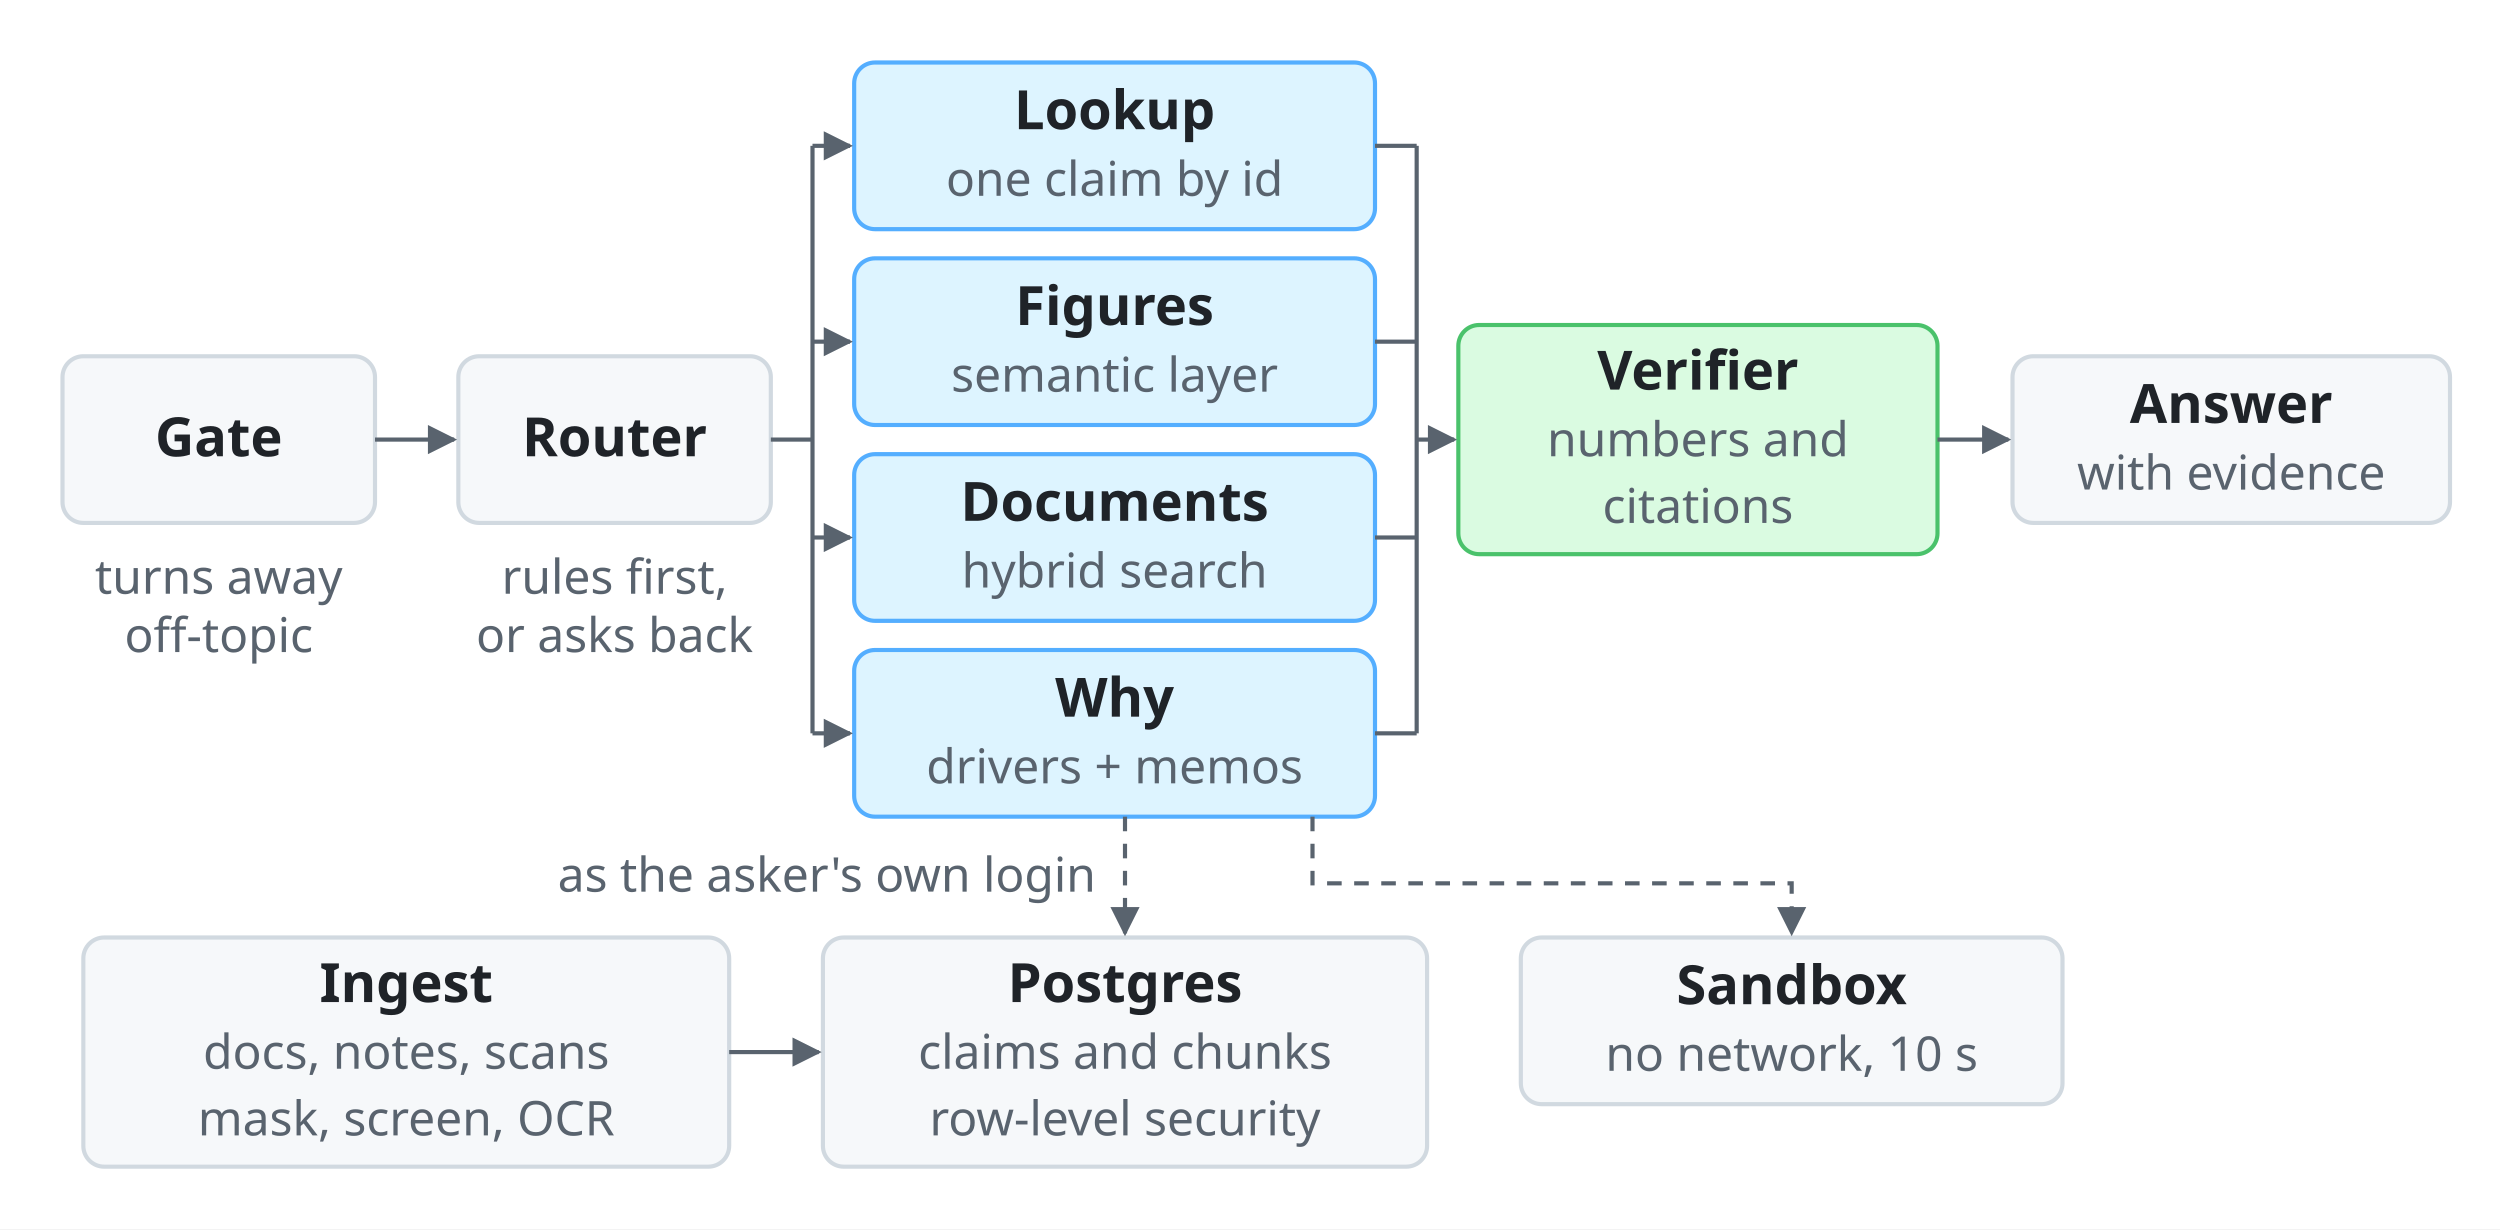
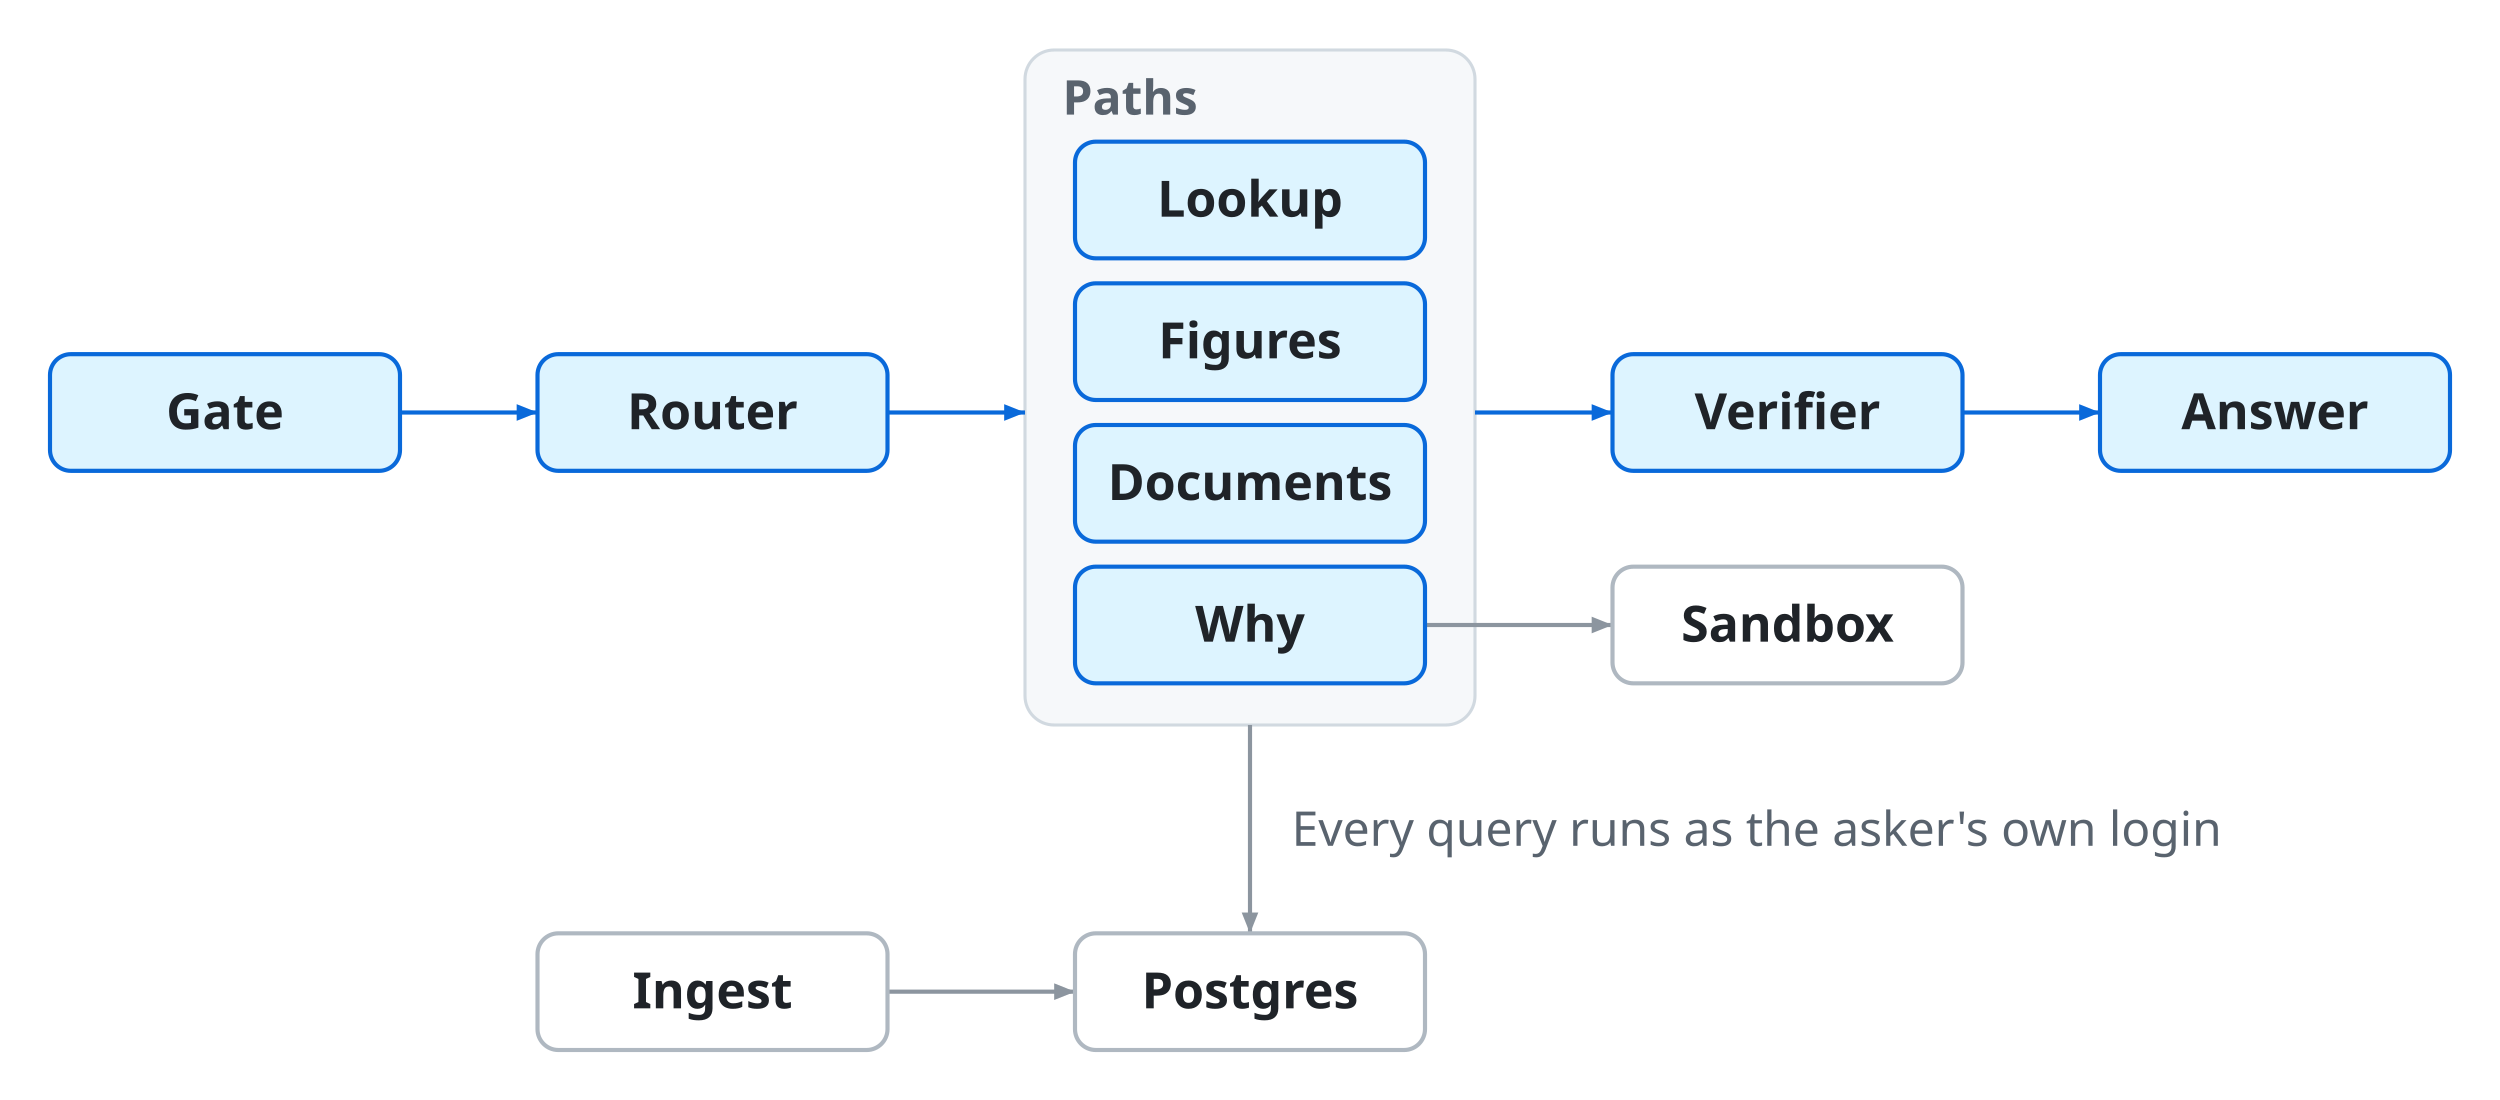
- <svg xmlns="http://www.w3.org/2000/svg" viewBox="0 0 1200 590" width="1200" height="590" role="img" aria-label="A question passes the gate and the router, takes one of four paths that read Postgres as the asker, and is checked by the verifier before the answer is shown. Documents and scans are ingested into the same database.">
+ <svg xmlns="http://www.w3.org/2000/svg" viewBox="0 0 1200 528" width="1200" height="528" role="img" aria-label="A question passes the gate and the router, then the lookup, figures, documents or why path. Every path queries Postgres as the asker's own login, and the why path also uses a sandbox. The verifier checks the draft before the answer. Ingest loads documents and scans into Postgres.">
  <defs>
-     <marker id="head" viewBox="0 0 10 10" refX="9" refY="5" markerWidth="7" markerHeight="7" orient="auto-start-reverse">
-       <path d="M0,0 L10,5 L0,10 z" fill="#59636e" />
+     <marker id="head" viewBox="0 0 10 10" refX="10" refY="5" markerUnits="userSpaceOnUse" markerWidth="10" markerHeight="10" orient="auto">
+       <path d="M0,1 L10,5 L0,9 z" fill="#0969da" />
+     </marker>
+     <marker id="head-gray" viewBox="0 0 10 10" refX="10" refY="5" markerUnits="userSpaceOnUse" markerWidth="10" markerHeight="10" orient="auto">
+       <path d="M0,1 L10,5 L0,9 z" fill="#8c959f" />
    </marker>
  </defs>
-   <rect width="1200" height="590" fill="#ffffff" />
-   <rect x="30" y="171" width="150" height="80" rx="10" fill="#f6f8fa" stroke="#d1d9e0" stroke-width="2" />
-   <text x="105" y="219" text-anchor="middle" font-family="-apple-system,BlinkMacSystemFont,'Segoe UI','Noto Sans',Helvetica,Arial,sans-serif" font-size="26" font-weight="600" fill="#1f2328">Gate</text>
-   <rect x="220" y="171" width="150" height="80" rx="10" fill="#f6f8fa" stroke="#d1d9e0" stroke-width="2" />
-   <text x="295" y="219" text-anchor="middle" font-family="-apple-system,BlinkMacSystemFont,'Segoe UI','Noto Sans',Helvetica,Arial,sans-serif" font-size="26" font-weight="600" fill="#1f2328">Router</text>
-   <rect x="410" y="30" width="250" height="80" rx="10" fill="#ddf4ff" stroke="#54aeff" stroke-width="2" />
-   <text x="535" y="62" text-anchor="middle" font-family="-apple-system,BlinkMacSystemFont,'Segoe UI','Noto Sans',Helvetica,Arial,sans-serif" font-size="26" font-weight="600" fill="#1f2328">Lookup</text>
-   <text x="535" y="94" text-anchor="middle" font-family="-apple-system,BlinkMacSystemFont,'Segoe UI','Noto Sans',Helvetica,Arial,sans-serif" font-size="23" fill="#59636e">one claim by id</text>
-   <rect x="410" y="124" width="250" height="80" rx="10" fill="#ddf4ff" stroke="#54aeff" stroke-width="2" />
-   <text x="535" y="156" text-anchor="middle" font-family="-apple-system,BlinkMacSystemFont,'Segoe UI','Noto Sans',Helvetica,Arial,sans-serif" font-size="26" font-weight="600" fill="#1f2328">Figures</text>
-   <text x="535" y="188" text-anchor="middle" font-family="-apple-system,BlinkMacSystemFont,'Segoe UI','Noto Sans',Helvetica,Arial,sans-serif" font-size="23" fill="#59636e">semantic layer</text>
-   <rect x="410" y="218" width="250" height="80" rx="10" fill="#ddf4ff" stroke="#54aeff" stroke-width="2" />
-   <text x="535" y="250" text-anchor="middle" font-family="-apple-system,BlinkMacSystemFont,'Segoe UI','Noto Sans',Helvetica,Arial,sans-serif" font-size="26" font-weight="600" fill="#1f2328">Documents</text>
-   <text x="535" y="282" text-anchor="middle" font-family="-apple-system,BlinkMacSystemFont,'Segoe UI','Noto Sans',Helvetica,Arial,sans-serif" font-size="23" fill="#59636e">hybrid search</text>
-   <rect x="410" y="312" width="250" height="80" rx="10" fill="#ddf4ff" stroke="#54aeff" stroke-width="2" />
-   <text x="535" y="344" text-anchor="middle" font-family="-apple-system,BlinkMacSystemFont,'Segoe UI','Noto Sans',Helvetica,Arial,sans-serif" font-size="26" font-weight="600" fill="#1f2328">Why</text>
-   <text x="535" y="376" text-anchor="middle" font-family="-apple-system,BlinkMacSystemFont,'Segoe UI','Noto Sans',Helvetica,Arial,sans-serif" font-size="23" fill="#59636e">drivers + memos</text>
-   <rect x="700" y="156" width="230" height="110" rx="10" fill="#dafbe1" stroke="#4ac26b" stroke-width="2" />
-   <text x="815" y="187" text-anchor="middle" font-family="-apple-system,BlinkMacSystemFont,'Segoe UI','Noto Sans',Helvetica,Arial,sans-serif" font-size="26" font-weight="600" fill="#1f2328">Verifier</text>
-   <text x="815" y="219" text-anchor="middle" font-family="-apple-system,BlinkMacSystemFont,'Segoe UI','Noto Sans',Helvetica,Arial,sans-serif" font-size="23" fill="#59636e">numbers and</text>
-   <text x="815" y="251" text-anchor="middle" font-family="-apple-system,BlinkMacSystemFont,'Segoe UI','Noto Sans',Helvetica,Arial,sans-serif" font-size="23" fill="#59636e">citations</text>
-   <rect x="966" y="171" width="210" height="80" rx="10" fill="#f6f8fa" stroke="#d1d9e0" stroke-width="2" />
-   <text x="1071" y="203" text-anchor="middle" font-family="-apple-system,BlinkMacSystemFont,'Segoe UI','Noto Sans',Helvetica,Arial,sans-serif" font-size="26" font-weight="600" fill="#1f2328">Answer</text>
-   <text x="1071" y="235" text-anchor="middle" font-family="-apple-system,BlinkMacSystemFont,'Segoe UI','Noto Sans',Helvetica,Arial,sans-serif" font-size="23" fill="#59636e">with evidence</text>
-   <rect x="40" y="450" width="310" height="110" rx="10" fill="#f6f8fa" stroke="#d1d9e0" stroke-width="2" />
-   <text x="195" y="481" text-anchor="middle" font-family="-apple-system,BlinkMacSystemFont,'Segoe UI','Noto Sans',Helvetica,Arial,sans-serif" font-size="26" font-weight="600" fill="#1f2328">Ingest</text>
-   <text x="195" y="513" text-anchor="middle" font-family="-apple-system,BlinkMacSystemFont,'Segoe UI','Noto Sans',Helvetica,Arial,sans-serif" font-size="23" fill="#59636e">docs, notes, scans</text>
-   <text x="195" y="545" text-anchor="middle" font-family="-apple-system,BlinkMacSystemFont,'Segoe UI','Noto Sans',Helvetica,Arial,sans-serif" font-size="23" fill="#59636e">mask, screen, OCR</text>
-   <rect x="395" y="450" width="290" height="110" rx="10" fill="#f6f8fa" stroke="#d1d9e0" stroke-width="2" />
-   <text x="540" y="481" text-anchor="middle" font-family="-apple-system,BlinkMacSystemFont,'Segoe UI','Noto Sans',Helvetica,Arial,sans-serif" font-size="26" font-weight="600" fill="#1f2328">Postgres</text>
-   <text x="540" y="513" text-anchor="middle" font-family="-apple-system,BlinkMacSystemFont,'Segoe UI','Noto Sans',Helvetica,Arial,sans-serif" font-size="23" fill="#59636e">claims and chunks</text>
-   <text x="540" y="545" text-anchor="middle" font-family="-apple-system,BlinkMacSystemFont,'Segoe UI','Noto Sans',Helvetica,Arial,sans-serif" font-size="23" fill="#59636e">row-level security</text>
-   <rect x="730" y="450" width="260" height="80" rx="10" fill="#f6f8fa" stroke="#d1d9e0" stroke-width="2" />
-   <text x="860" y="482" text-anchor="middle" font-family="-apple-system,BlinkMacSystemFont,'Segoe UI','Noto Sans',Helvetica,Arial,sans-serif" font-size="26" font-weight="600" fill="#1f2328">Sandbox</text>
-   <text x="860" y="514" text-anchor="middle" font-family="-apple-system,BlinkMacSystemFont,'Segoe UI','Noto Sans',Helvetica,Arial,sans-serif" font-size="23" fill="#59636e">no network, 10 s</text>
-   <path d="M180,211 L218,211" fill="none" stroke="#59636e" stroke-width="2" marker-end="url(#head)" />
-   <path d="M370,211 L390,211" fill="none" stroke="#59636e" stroke-width="2" />
-   <path d="M390,70 L390,352" fill="none" stroke="#59636e" stroke-width="2" />
-   <path d="M390,70 L408,70" fill="none" stroke="#59636e" stroke-width="2" marker-end="url(#head)" />
-   <path d="M390,164 L408,164" fill="none" stroke="#59636e" stroke-width="2" marker-end="url(#head)" />
-   <path d="M390,258 L408,258" fill="none" stroke="#59636e" stroke-width="2" marker-end="url(#head)" />
-   <path d="M390,352 L408,352" fill="none" stroke="#59636e" stroke-width="2" marker-end="url(#head)" />
-   <path d="M660,70 L680,70" fill="none" stroke="#59636e" stroke-width="2" />
-   <path d="M660,164 L680,164" fill="none" stroke="#59636e" stroke-width="2" />
-   <path d="M660,258 L680,258" fill="none" stroke="#59636e" stroke-width="2" />
-   <path d="M660,352 L680,352" fill="none" stroke="#59636e" stroke-width="2" />
-   <path d="M680,70 L680,352" fill="none" stroke="#59636e" stroke-width="2" />
-   <path d="M680,211 L698,211" fill="none" stroke="#59636e" stroke-width="2" marker-end="url(#head)" />
-   <path d="M930,211 L964,211" fill="none" stroke="#59636e" stroke-width="2" marker-end="url(#head)" />
-   <path d="M350,505 L393,505" fill="none" stroke="#59636e" stroke-width="2" marker-end="url(#head)" />
-   <path d="M540,392 L540,448" fill="none" stroke="#59636e" stroke-width="2" stroke-dasharray="7 6" marker-end="url(#head)" />
-   <path d="M630,392 L630,424 L860,424 L860,448" fill="none" stroke="#59636e" stroke-width="2" stroke-dasharray="7 6" marker-end="url(#head)" />
-   <text x="105" y="285" text-anchor="middle" font-family="-apple-system,BlinkMacSystemFont,'Segoe UI','Noto Sans',Helvetica,Arial,sans-serif" font-size="23" fill="#59636e">turns away</text>
-   <text x="105" y="313" text-anchor="middle" font-family="-apple-system,BlinkMacSystemFont,'Segoe UI','Noto Sans',Helvetica,Arial,sans-serif" font-size="23" fill="#59636e">off-topic</text>
-   <text x="295" y="285" text-anchor="middle" font-family="-apple-system,BlinkMacSystemFont,'Segoe UI','Noto Sans',Helvetica,Arial,sans-serif" font-size="23" fill="#59636e">rules first,</text>
-   <text x="295" y="313" text-anchor="middle" font-family="-apple-system,BlinkMacSystemFont,'Segoe UI','Noto Sans',Helvetica,Arial,sans-serif" font-size="23" fill="#59636e">or asks back</text>
-   <text x="526" y="428" text-anchor="end" font-family="-apple-system,BlinkMacSystemFont,'Segoe UI','Noto Sans',Helvetica,Arial,sans-serif" font-size="23" fill="#59636e">as the asker's own login</text>
+   <rect width="1200" height="528" fill="#ffffff" />
+   <rect x="492" y="24" width="216" height="324" rx="14" fill="#f6f8fa" stroke="#d1d9e0" stroke-width="1.5" />
+   <text x="510" y="55" text-anchor="start" font-family="-apple-system,BlinkMacSystemFont,'Segoe UI','Noto Sans',Helvetica,Arial,sans-serif" font-size="23" font-weight="600" fill="#59636e">Paths</text>
+   <path d="M192,198 L258,198" fill="none" stroke="#0969da" stroke-width="2" marker-end="url(#head)" />
+   <path d="M426,198 L492,198" fill="none" stroke="#0969da" stroke-width="2" marker-end="url(#head)" />
+   <path d="M708,198 L774,198" fill="none" stroke="#0969da" stroke-width="2" marker-end="url(#head)" />
+   <path d="M942,198 L1008,198" fill="none" stroke="#0969da" stroke-width="2" marker-end="url(#head)" />
+   <path d="M684,300 L774,300" fill="none" stroke="#8c959f" stroke-width="2" marker-end="url(#head-gray)" />
+   <path d="M600,348 L600,448" fill="none" stroke="#8c959f" stroke-width="2" marker-end="url(#head-gray)" />
+   <path d="M426,476 L516,476" fill="none" stroke="#8c959f" stroke-width="2" marker-end="url(#head-gray)" />
+   <rect x="24" y="170" width="168" height="56" rx="10" fill="#ddf4ff" stroke="#0969da" stroke-width="2" />
+   <text x="108" y="206" text-anchor="middle" font-family="-apple-system,BlinkMacSystemFont,'Segoe UI','Noto Sans',Helvetica,Arial,sans-serif" font-size="24" font-weight="600" fill="#1f2328">Gate</text>
+   <rect x="258" y="170" width="168" height="56" rx="10" fill="#ddf4ff" stroke="#0969da" stroke-width="2" />
+   <text x="342" y="206" text-anchor="middle" font-family="-apple-system,BlinkMacSystemFont,'Segoe UI','Noto Sans',Helvetica,Arial,sans-serif" font-size="24" font-weight="600" fill="#1f2328">Router</text>
+   <rect x="516" y="68" width="168" height="56" rx="10" fill="#ddf4ff" stroke="#0969da" stroke-width="2" />
+   <text x="600" y="104" text-anchor="middle" font-family="-apple-system,BlinkMacSystemFont,'Segoe UI','Noto Sans',Helvetica,Arial,sans-serif" font-size="24" font-weight="600" fill="#1f2328">Lookup</text>
+   <rect x="516" y="136" width="168" height="56" rx="10" fill="#ddf4ff" stroke="#0969da" stroke-width="2" />
+   <text x="600" y="172" text-anchor="middle" font-family="-apple-system,BlinkMacSystemFont,'Segoe UI','Noto Sans',Helvetica,Arial,sans-serif" font-size="24" font-weight="600" fill="#1f2328">Figures</text>
+   <rect x="516" y="204" width="168" height="56" rx="10" fill="#ddf4ff" stroke="#0969da" stroke-width="2" />
+   <text x="600" y="240" text-anchor="middle" font-family="-apple-system,BlinkMacSystemFont,'Segoe UI','Noto Sans',Helvetica,Arial,sans-serif" font-size="24" font-weight="600" fill="#1f2328">Documents</text>
+   <rect x="516" y="272" width="168" height="56" rx="10" fill="#ddf4ff" stroke="#0969da" stroke-width="2" />
+   <text x="600" y="308" text-anchor="middle" font-family="-apple-system,BlinkMacSystemFont,'Segoe UI','Noto Sans',Helvetica,Arial,sans-serif" font-size="24" font-weight="600" fill="#1f2328">Why</text>
+   <rect x="774" y="170" width="168" height="56" rx="10" fill="#ddf4ff" stroke="#0969da" stroke-width="2" />
+   <text x="858" y="206" text-anchor="middle" font-family="-apple-system,BlinkMacSystemFont,'Segoe UI','Noto Sans',Helvetica,Arial,sans-serif" font-size="24" font-weight="600" fill="#1f2328">Verifier</text>
+   <rect x="1008" y="170" width="168" height="56" rx="10" fill="#ddf4ff" stroke="#0969da" stroke-width="2" />
+   <text x="1092" y="206" text-anchor="middle" font-family="-apple-system,BlinkMacSystemFont,'Segoe UI','Noto Sans',Helvetica,Arial,sans-serif" font-size="24" font-weight="600" fill="#1f2328">Answer</text>
+   <rect x="774" y="272" width="168" height="56" rx="10" fill="#ffffff" stroke="#afb8c1" stroke-width="2" />
+   <text x="858" y="308" text-anchor="middle" font-family="-apple-system,BlinkMacSystemFont,'Segoe UI','Noto Sans',Helvetica,Arial,sans-serif" font-size="24" font-weight="600" fill="#1f2328">Sandbox</text>
+   <rect x="516" y="448" width="168" height="56" rx="10" fill="#ffffff" stroke="#afb8c1" stroke-width="2" />
+   <text x="600" y="484" text-anchor="middle" font-family="-apple-system,BlinkMacSystemFont,'Segoe UI','Noto Sans',Helvetica,Arial,sans-serif" font-size="24" font-weight="600" fill="#1f2328">Postgres</text>
+   <rect x="258" y="448" width="168" height="56" rx="10" fill="#ffffff" stroke="#afb8c1" stroke-width="2" />
+   <text x="342" y="484" text-anchor="middle" font-family="-apple-system,BlinkMacSystemFont,'Segoe UI','Noto Sans',Helvetica,Arial,sans-serif" font-size="24" font-weight="600" fill="#1f2328">Ingest</text>
+   <text x="620" y="406" text-anchor="start" font-family="-apple-system,BlinkMacSystemFont,'Segoe UI','Noto Sans',Helvetica,Arial,sans-serif" font-size="23" fill="#59636e">Every query runs as the asker's own login</text>
</svg>
